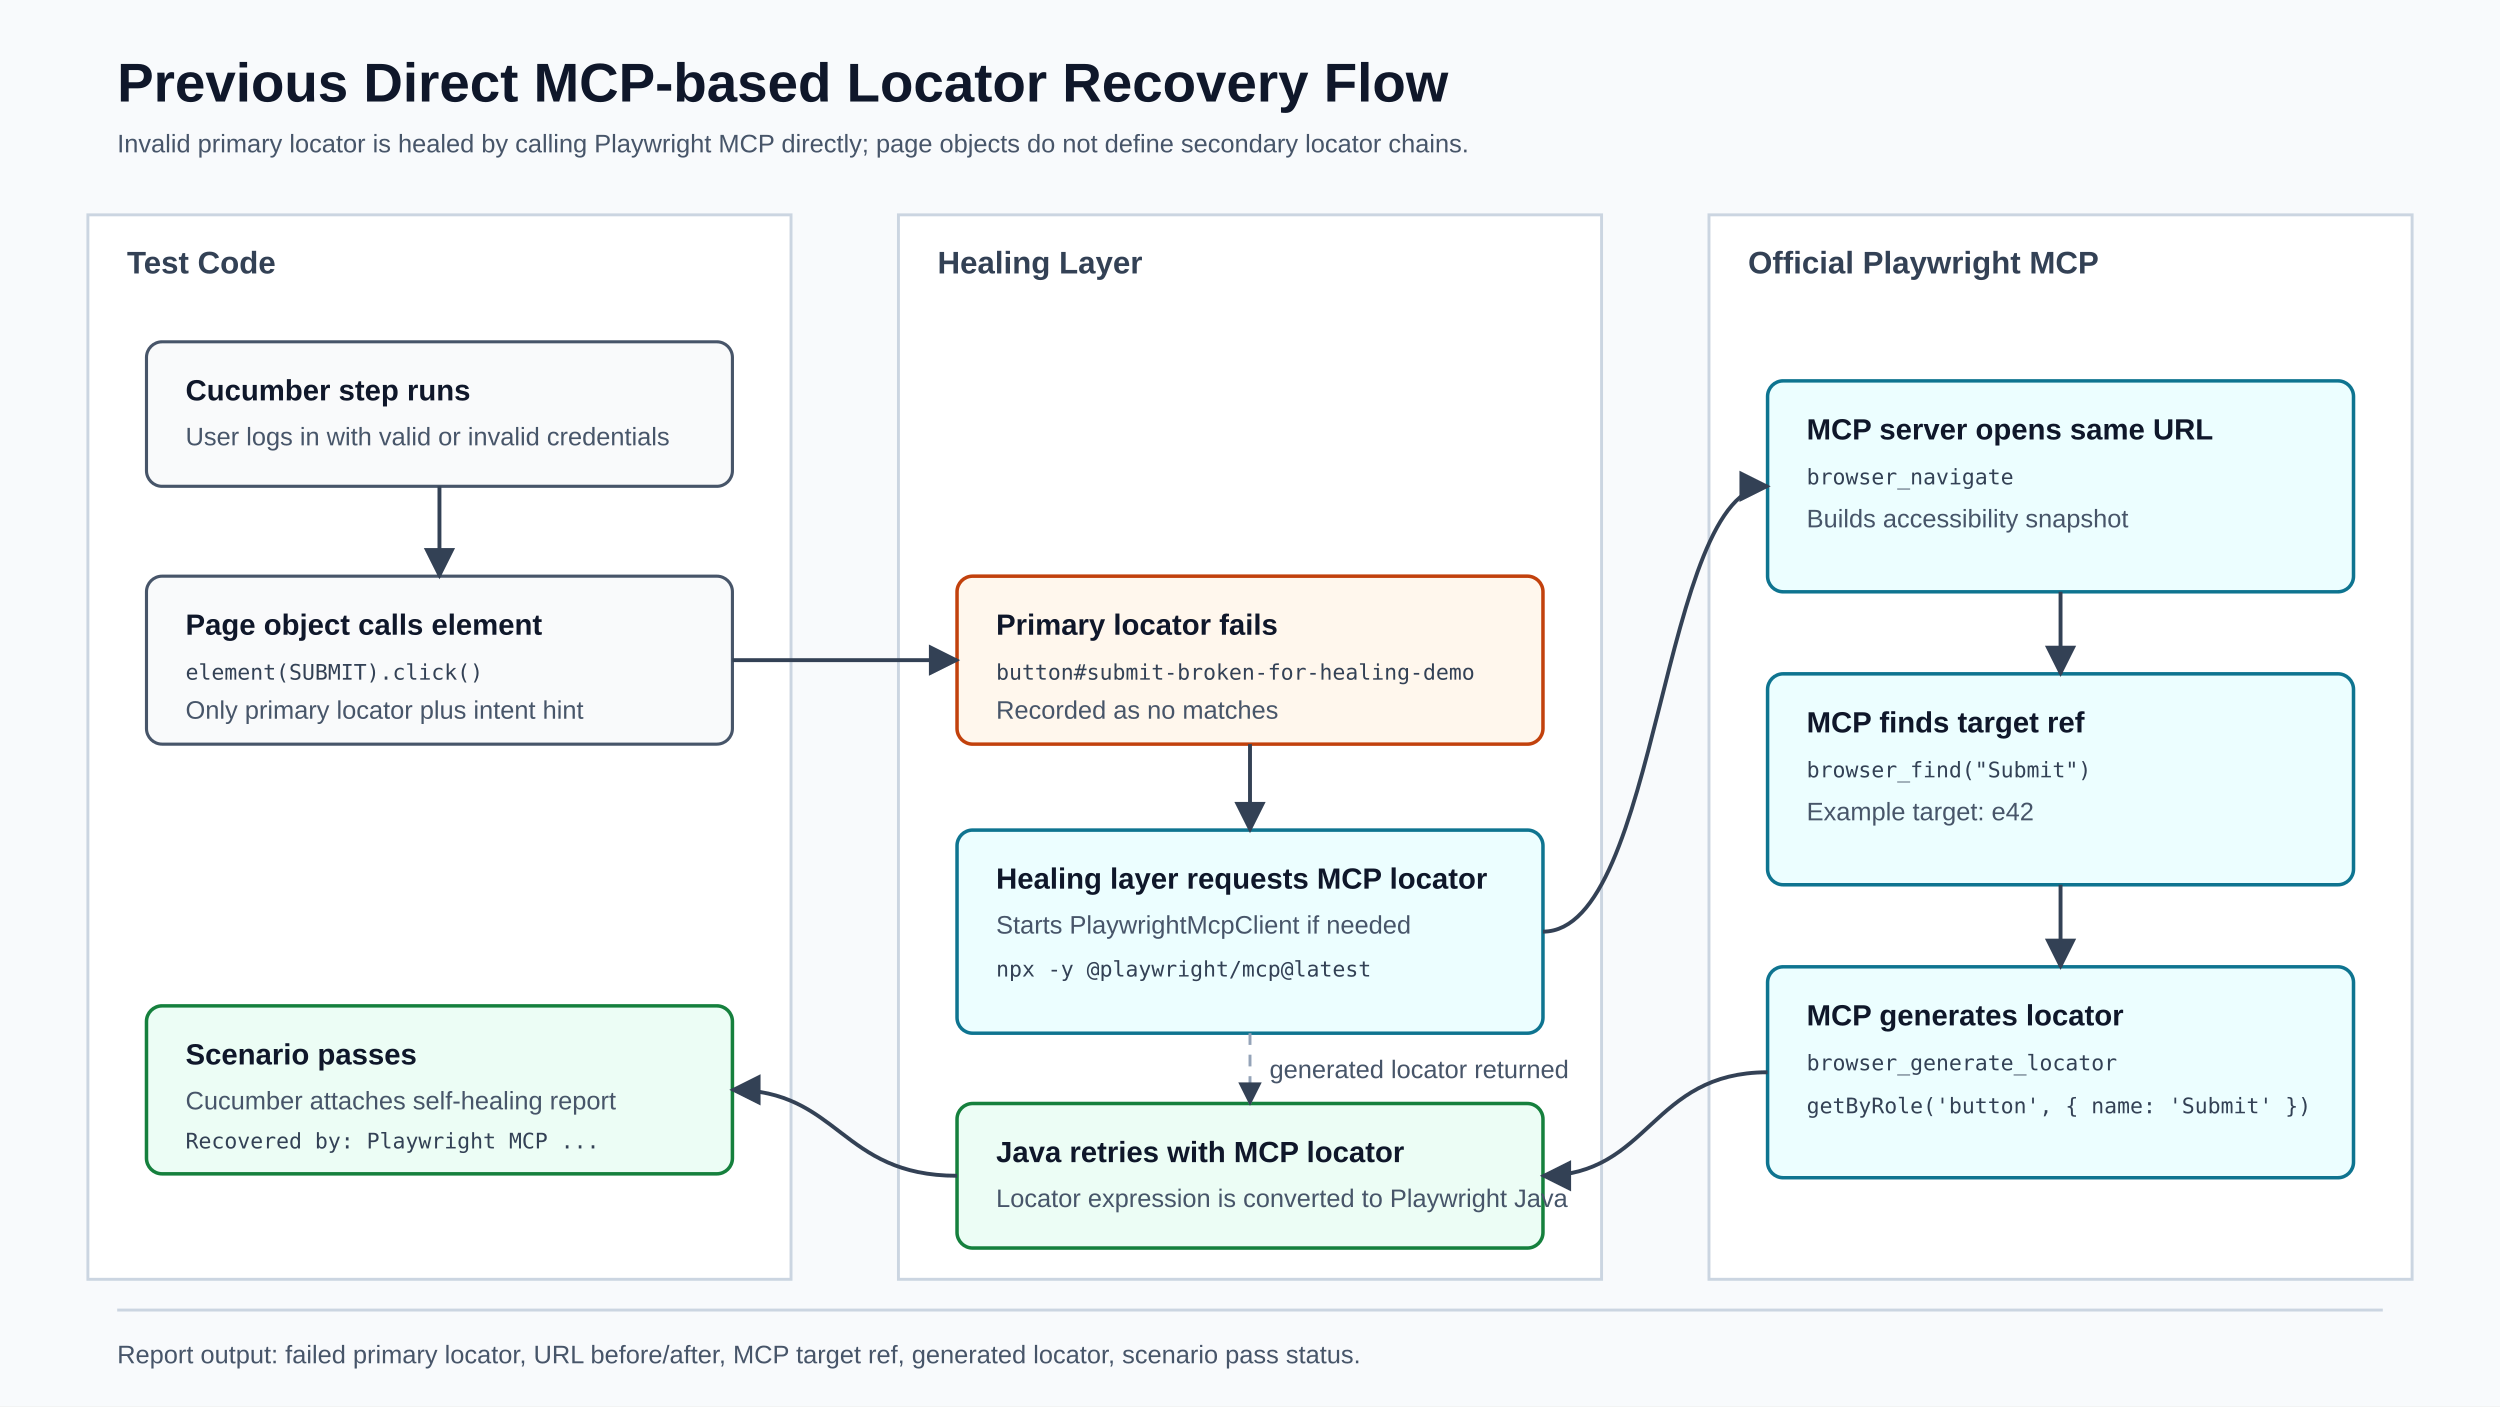
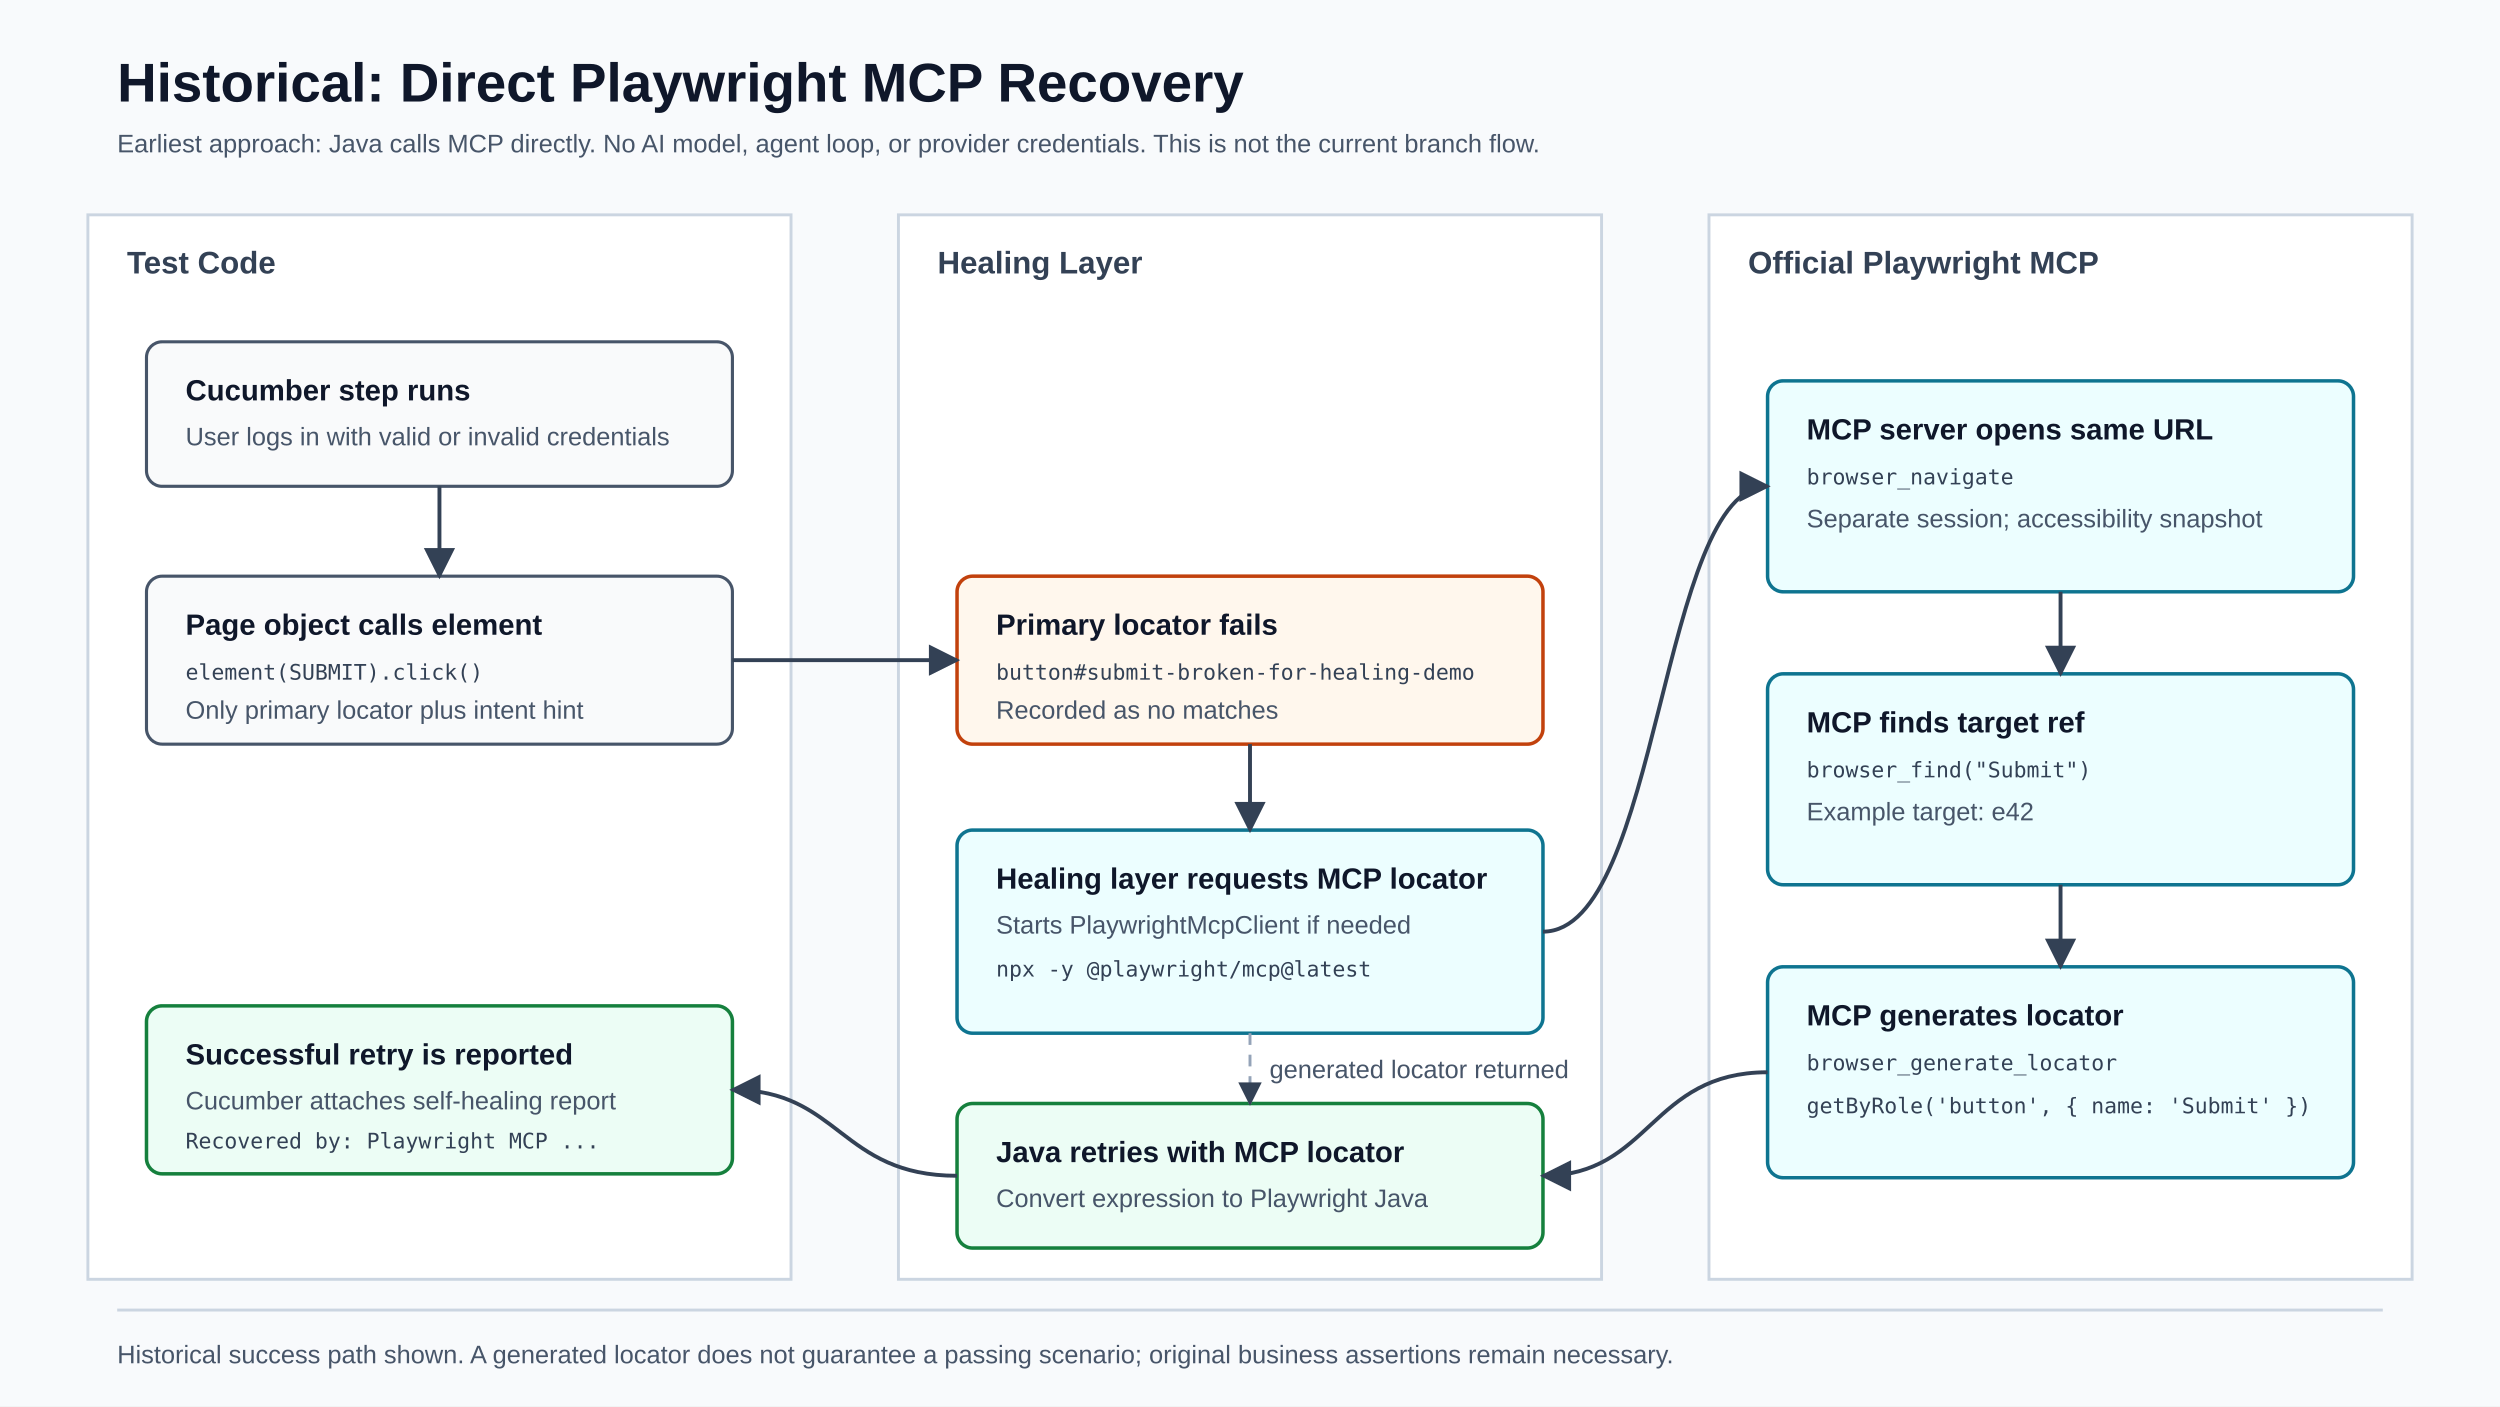
<svg xmlns="http://www.w3.org/2000/svg" width="1280" height="720" viewBox="0 0 1280 720" role="img" aria-labelledby="title desc">
  <defs>
    <marker id="arrow" viewBox="0 0 10 10" refX="9" refY="5" markerWidth="8" markerHeight="8" orient="auto-start-reverse">
      <path d="M 0 0 L 10 5 L 0 10 z" fill="#334155" />
    </marker>
    <style>
      .bg { fill: #f8fafc; }
      .lane { fill: #ffffff; stroke: #cbd5e1; stroke-width: 1.5; }
      .box { fill: #f9fafb; stroke: #475569; stroke-width: 1.6; rx: 8; }
      .mcp { fill: #ecfeff; stroke: #0e7490; stroke-width: 1.8; rx: 8; }
      .pass { fill: #ecfdf5; stroke: #15803d; stroke-width: 1.8; rx: 8; }
      .fail { fill: #fff7ed; stroke: #c2410c; stroke-width: 1.8; rx: 8; }
      .title { font: 700 28px Arial, sans-serif; fill: #0f172a; }
      .lane-title { font: 700 16px Arial, sans-serif; fill: #334155; }
      .text { font: 600 15px Arial, sans-serif; fill: #0f172a; }
      .small { font: 13px Arial, sans-serif; fill: #475569; }
      .code { font: 11px Menlo, Consolas, monospace; fill: #334155; }
      .arrow { stroke: #334155; stroke-width: 2; fill: none; marker-end: url(#arrow); }
      .muted { stroke: #94a3b8; stroke-width: 1.5; stroke-dasharray: 6 5; fill: none; marker-end: url(#arrow); }
    </style>
  </defs>
  <rect class="bg" width="1280" height="720" />
-   <text x="60" y="52" class="title">Previous Direct MCP-based Locator Recovery Flow</text>
-   <text x="60" y="78" class="small">Invalid primary locator is healed by calling Playwright MCP directly; page objects do not define secondary locator chains.</text>
+   <text x="60" y="52" class="title">Historical: Direct Playwright MCP Recovery</text>
+   <text x="60" y="78" class="small">Earliest approach: Java calls MCP directly. No AI model, agent loop, or provider credentials. This is not the current branch flow.</text>
  <rect x="45" y="110" width="360" height="545" class="lane" />
  <rect x="460" y="110" width="360" height="545" class="lane" />
  <rect x="875" y="110" width="360" height="545" class="lane" />
  <text x="65" y="140" class="lane-title">Test Code</text>
  <text x="480" y="140" class="lane-title">Healing Layer</text>
  <text x="895" y="140" class="lane-title">Official Playwright MCP</text>
  <rect x="75" y="175" width="300" height="74" class="box" />
  <text x="95" y="205" class="text">Cucumber step runs</text>
  <text x="95" y="228" class="small">User logs in with valid or invalid credentials</text>
  <rect x="75" y="295" width="300" height="86" class="box" />
  <text x="95" y="325" class="text">Page object calls element</text>
  <text x="95" y="348" class="code">element(SUBMIT).click()</text>
  <text x="95" y="368" class="small">Only primary locator plus intent hint</text>
  <rect x="490" y="295" width="300" height="86" class="fail" />
  <text x="510" y="325" class="text">Primary locator fails</text>
  <text x="510" y="348" class="code">button#submit-broken-for-healing-demo</text>
  <text x="510" y="368" class="small">Recorded as no matches</text>
  <rect x="490" y="425" width="300" height="104" class="mcp" />
  <text x="510" y="455" class="text">Healing layer requests MCP locator</text>
  <text x="510" y="478" class="small">Starts PlaywrightMcpClient if needed</text>
  <text x="510" y="500" class="code">npx -y @playwright/mcp@latest</text>
  <rect x="905" y="195" width="300" height="108" class="mcp" />
  <text x="925" y="225" class="text">MCP server opens same URL</text>
  <text x="925" y="248" class="code">browser_navigate</text>
-   <text x="925" y="270" class="small">Builds accessibility snapshot</text>
+   <text x="925" y="270" class="small">Separate session; accessibility snapshot</text>
  <rect x="905" y="345" width="300" height="108" class="mcp" />
  <text x="925" y="375" class="text">MCP finds target ref</text>
  <text x="925" y="398" class="code">browser_find("Submit")</text>
  <text x="925" y="420" class="small">Example target: e42</text>
  <rect x="905" y="495" width="300" height="108" class="mcp" />
  <text x="925" y="525" class="text">MCP generates locator</text>
  <text x="925" y="548" class="code">browser_generate_locator</text>
  <text x="925" y="570" class="code">getByRole('button', { name: 'Submit' })</text>
  <rect x="490" y="565" width="300" height="74" class="pass" />
  <text x="510" y="595" class="text">Java retries with MCP locator</text>
-   <text x="510" y="618" class="small">Locator expression is converted to Playwright Java</text>
+   <text x="510" y="618" class="small">Convert expression to Playwright Java</text>
  <rect x="75" y="515" width="300" height="86" class="pass" />
-   <text x="95" y="545" class="text">Scenario passes</text>
+   <text x="95" y="545" class="text">Successful retry is reported</text>
  <text x="95" y="568" class="small">Cucumber attaches self-healing report</text>
  <text x="95" y="588" class="code">Recovered by: Playwright MCP ...</text>
  <path class="arrow" d="M 225 249 L 225 295" />
  <path class="arrow" d="M 375 338 L 490 338" />
  <path class="arrow" d="M 640 381 L 640 425" />
  <path class="arrow" d="M 790 477 C 850 477 850 249 905 249" />
  <path class="arrow" d="M 1055 303 L 1055 345" />
  <path class="arrow" d="M 1055 453 L 1055 495" />
  <path class="arrow" d="M 905 549 C 845 549 845 602 790 602" />
  <path class="arrow" d="M 490 602 C 430 602 430 558 375 558" />
  <path class="muted" d="M 640 529 L 640 565" />
  <text x="650" y="552" class="small">generated locator returned</text>
  <rect x="60" y="670" width="1160" height="1.5" fill="#cbd5e1" />
-   <text x="60" y="698" class="small">Report output: failed primary locator, URL before/after, MCP target ref, generated locator, scenario pass status.</text>
+   <text x="60" y="698" class="small">Historical success path shown. A generated locator does not guarantee a passing scenario; original business assertions remain necessary.</text>
</svg>
